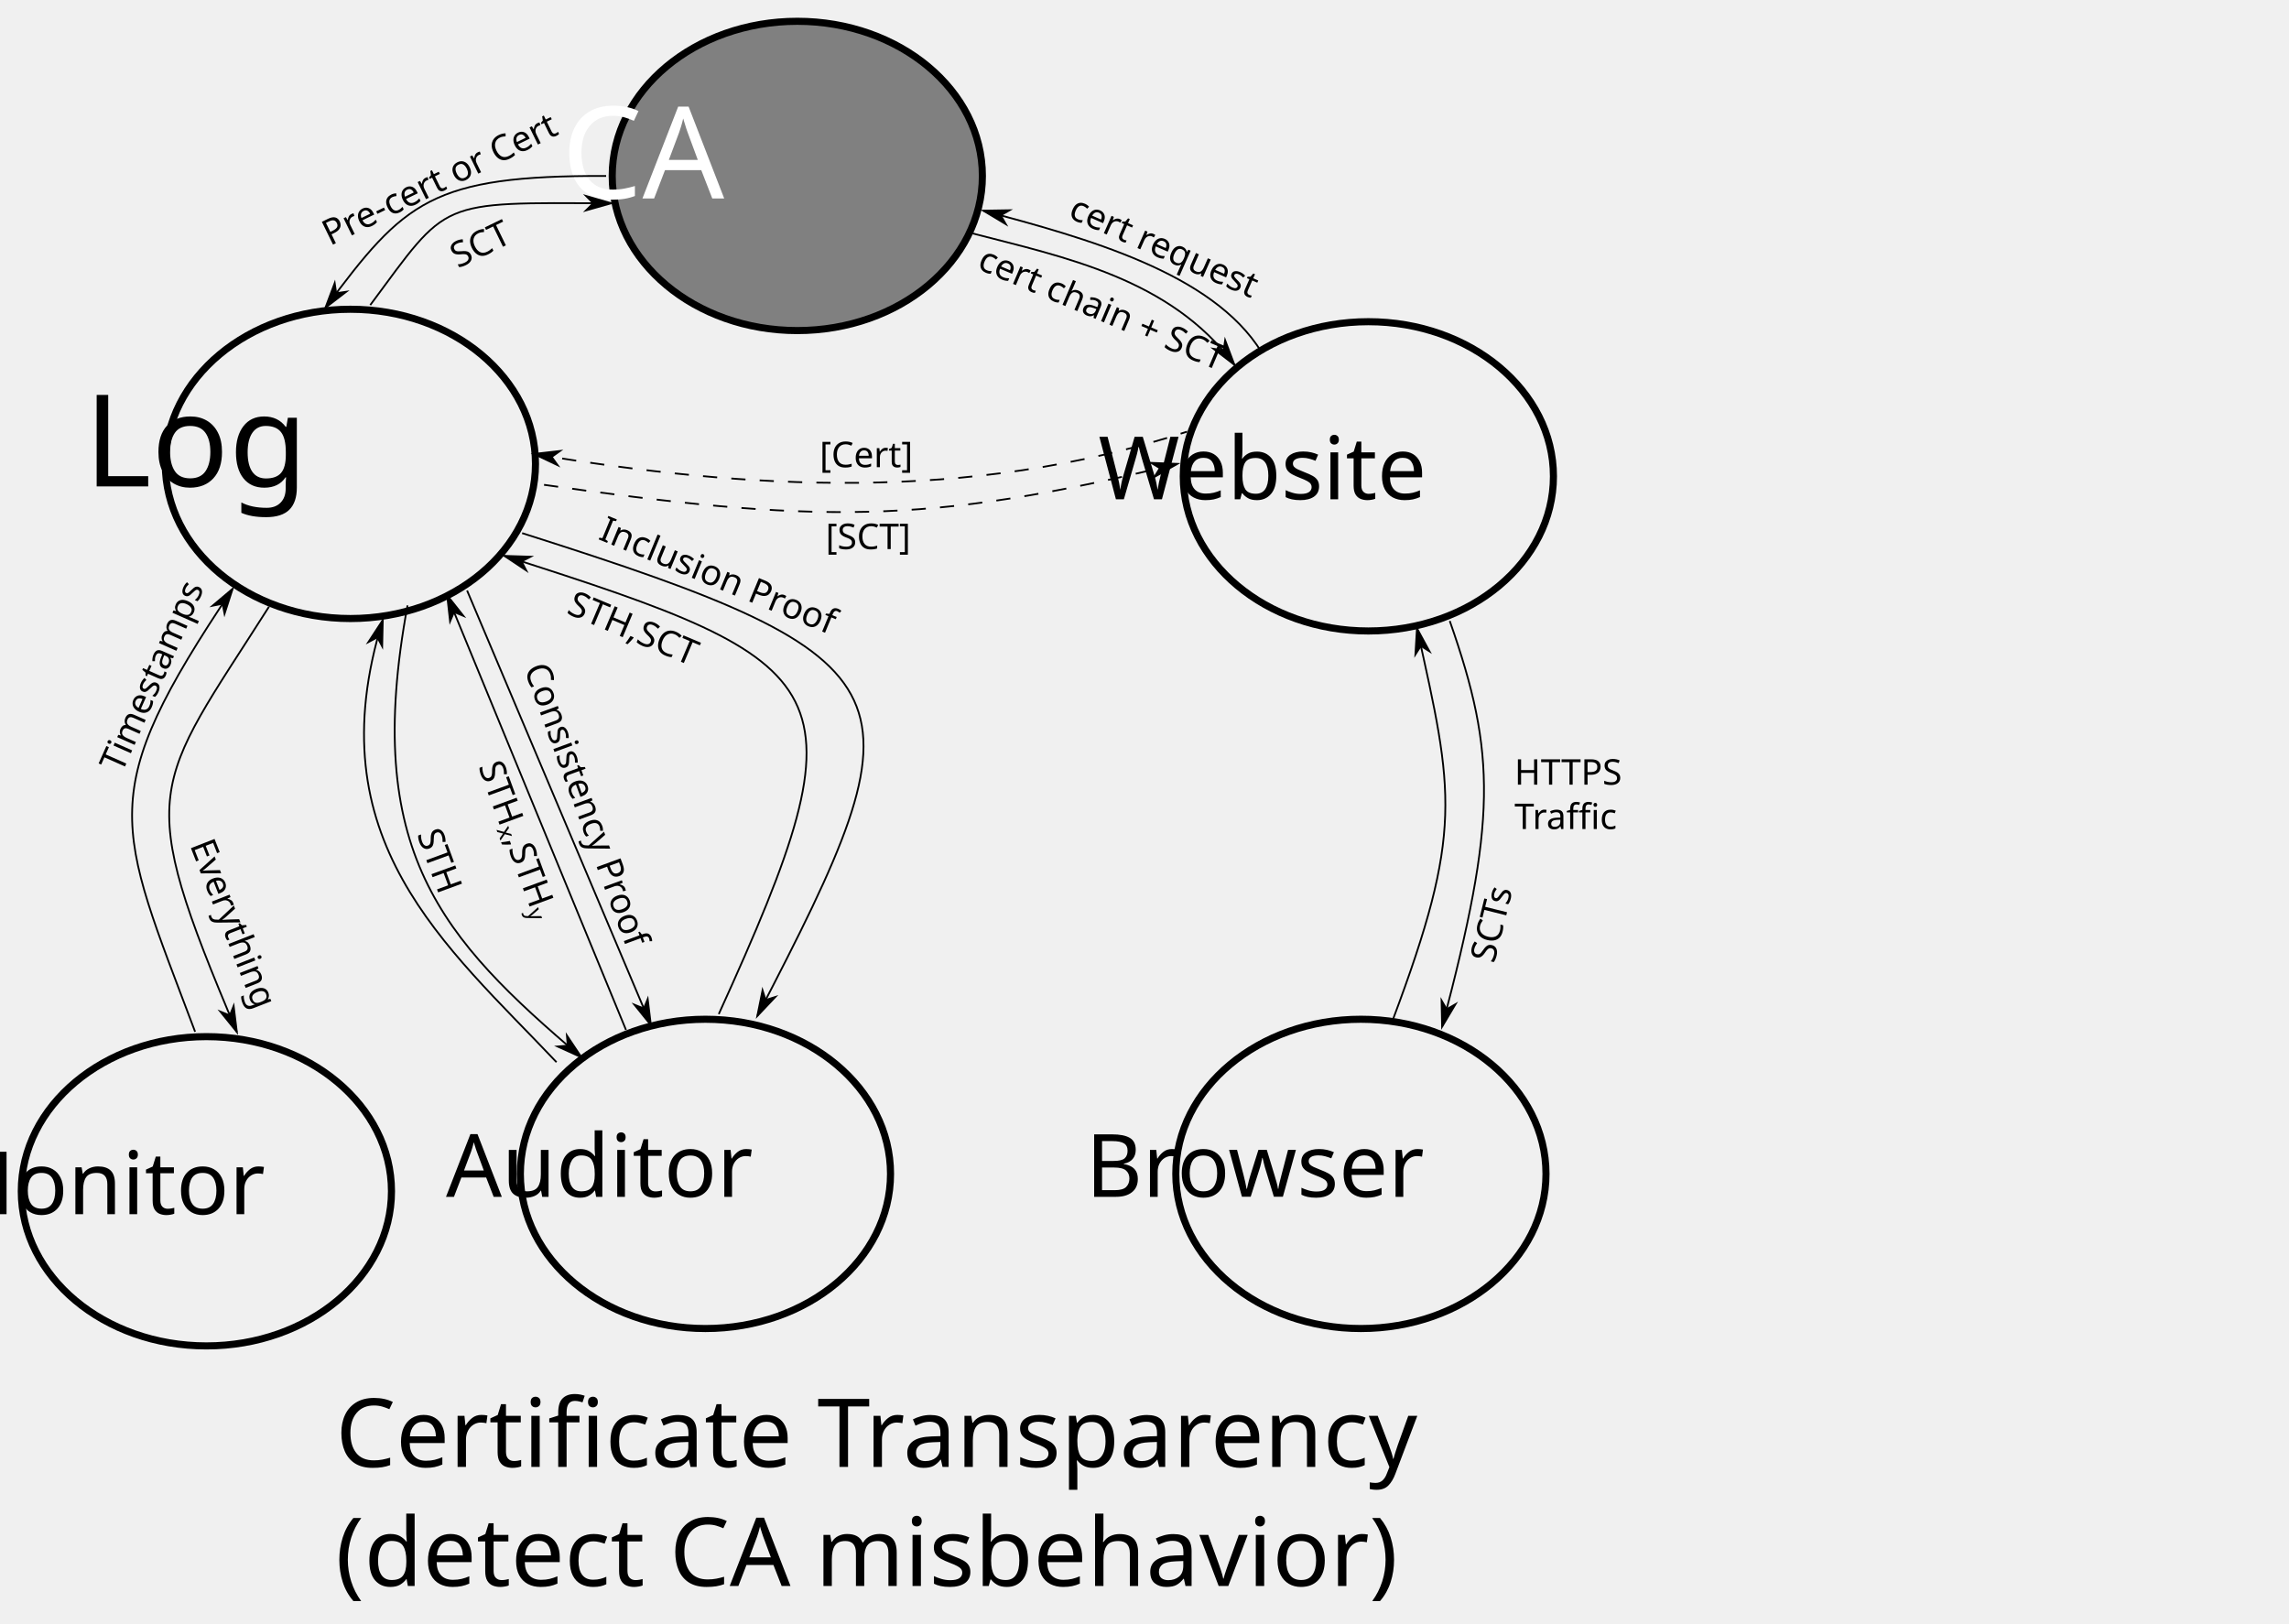
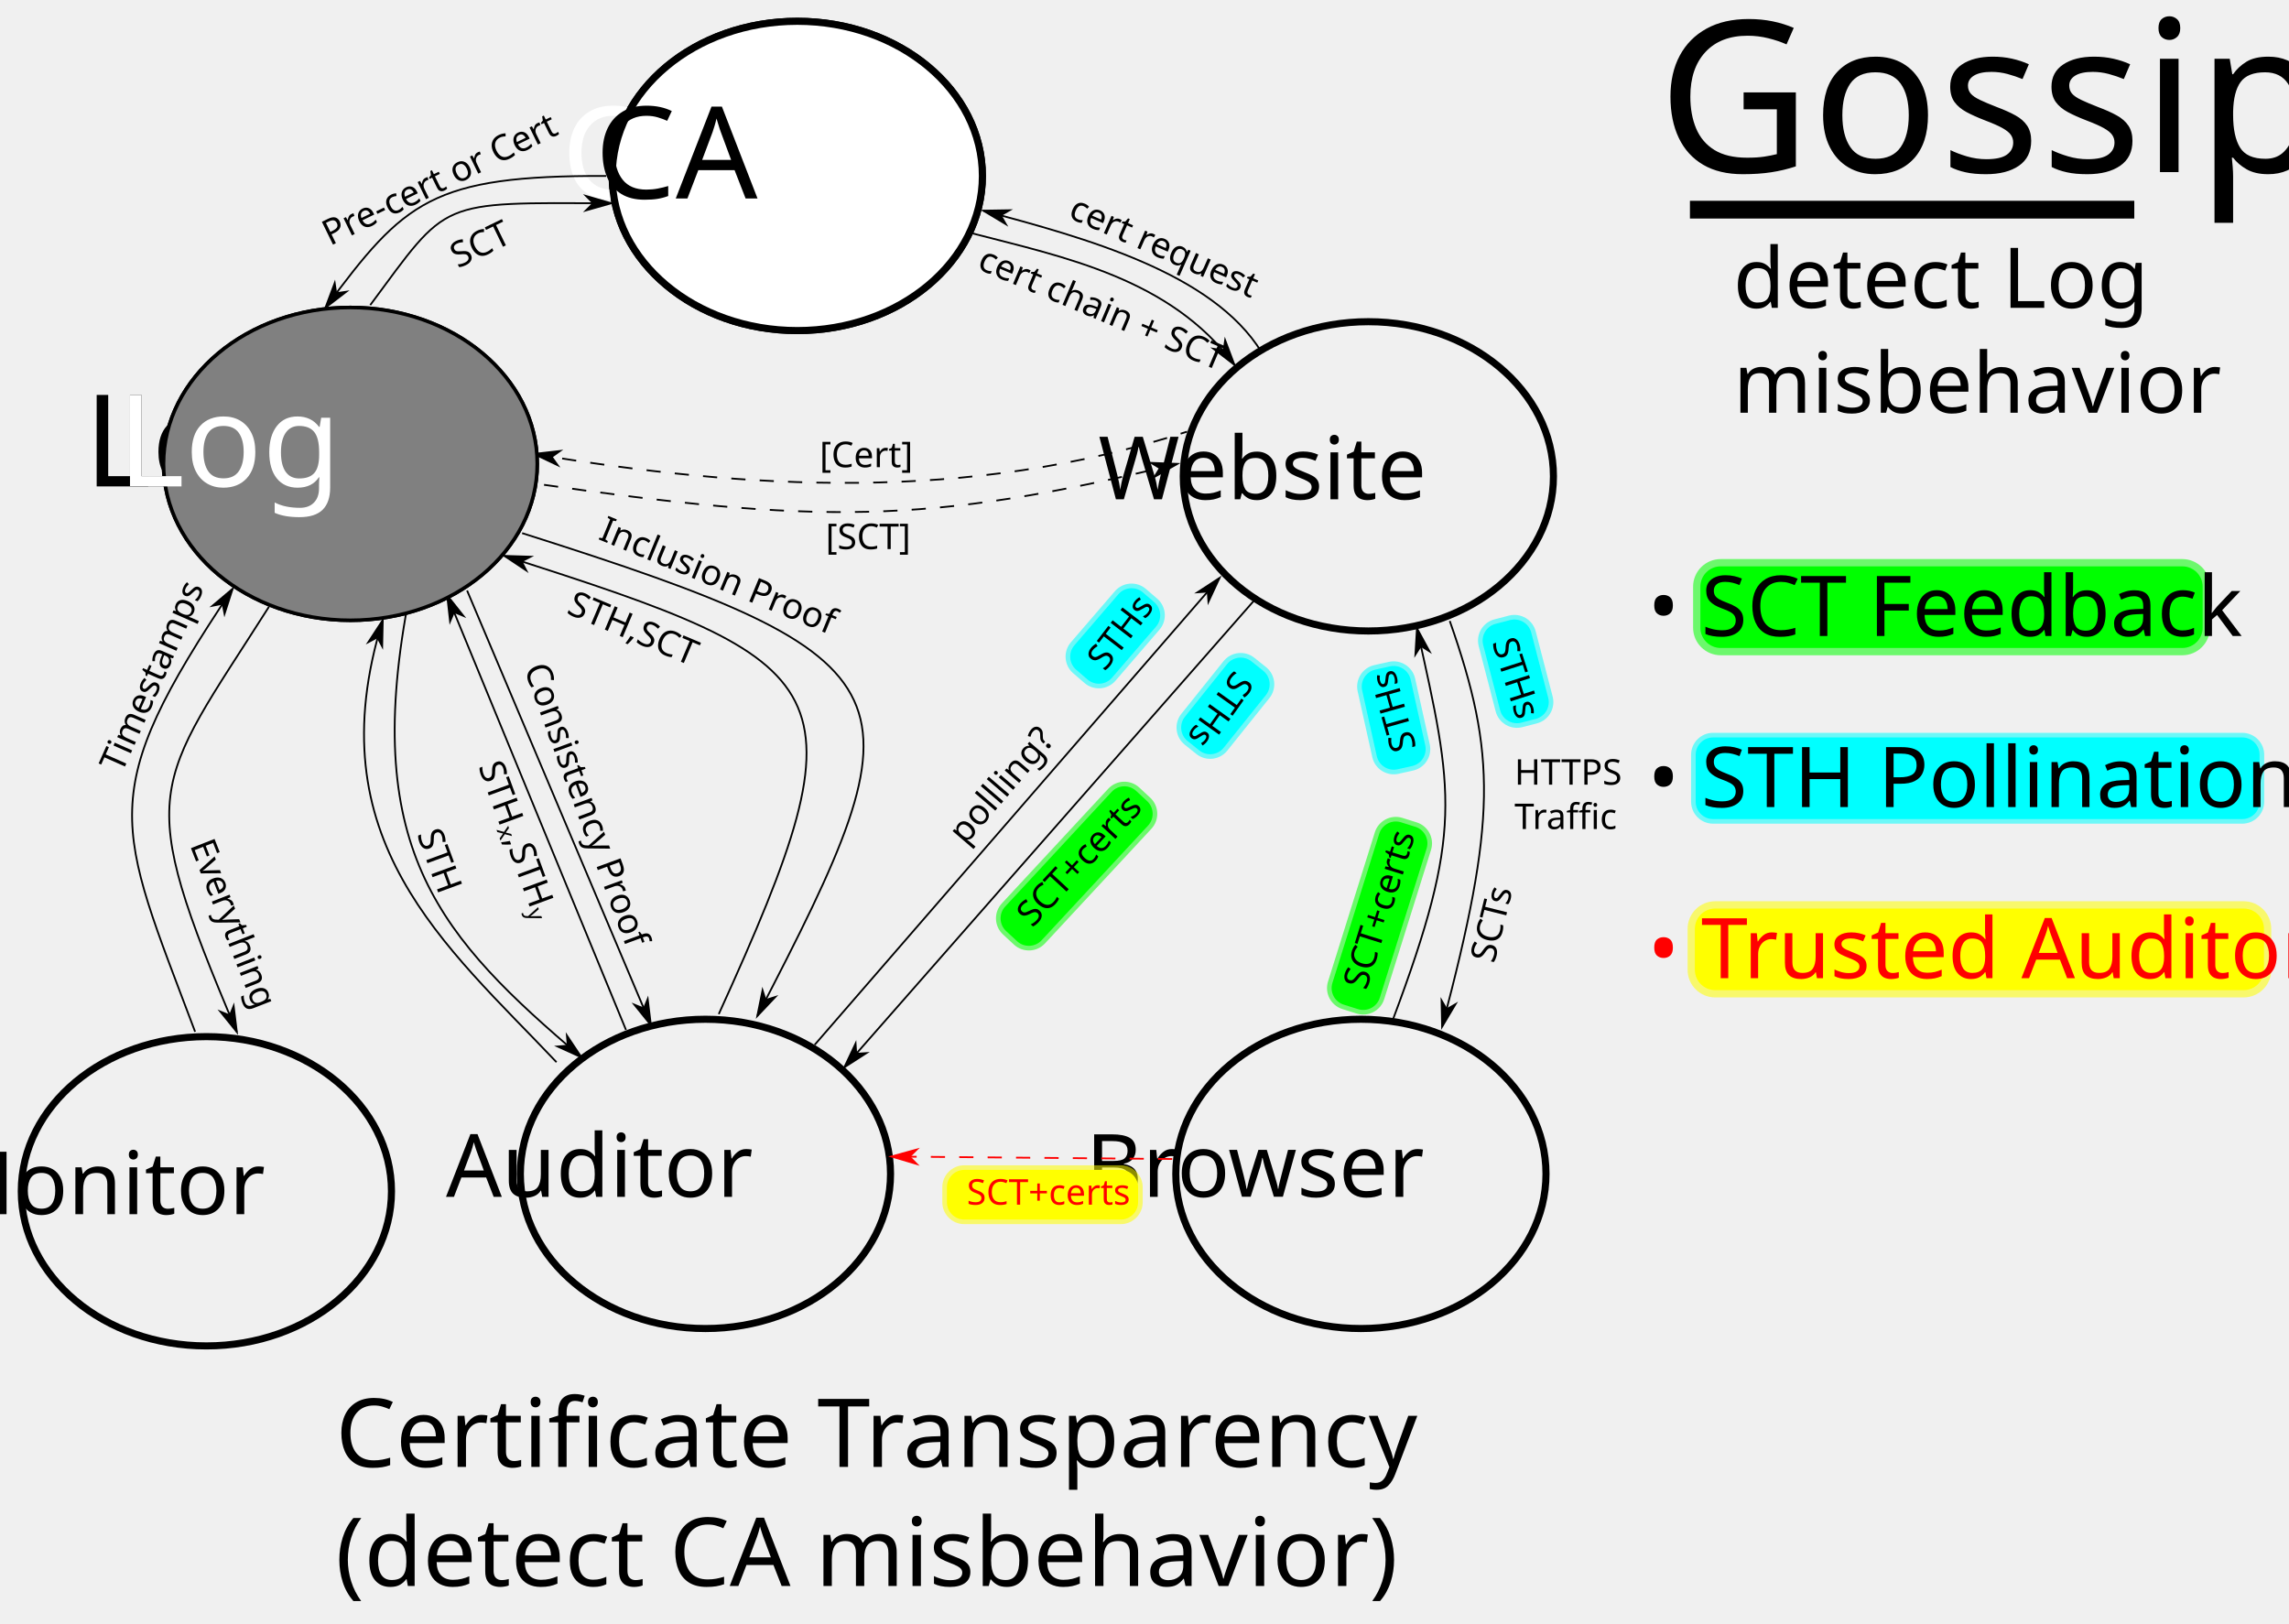
<svg xmlns="http://www.w3.org/2000/svg" xmlns:ns1="https://launchpad.net/jessyink" width="1289.697" height="914.703" viewBox="0 0 1289.697 914.703" id="svg2" version="1.1">
  <defs id="defs4">
    <marker orient="auto" refY="0" refX="0" id="marker4630" style="overflow:visible">
      <path id="path4632" d="M 0,0 5,-5 -12.5,0 5,5 0,0 Z" style="fill:#000000;fill-opacity:1;fill-rule:evenodd;stroke:#000000;stroke-width:1pt;stroke-opacity:1" transform="matrix(0.8,0,0,0.8,10,0)" />
    </marker>
    <marker orient="auto" refY="0" refX="0" id="marker4458" style="overflow:visible">
      <path id="path4460" d="M 0,0 5,-5 -12.5,0 5,5 0,0 Z" style="fill:#000000;fill-opacity:1;fill-rule:evenodd;stroke:#000000;stroke-width:1pt;stroke-opacity:1" transform="matrix(0.8,0,0,0.8,10,0)" />
    </marker>
    <marker style="overflow:visible" id="marker5396" refX="0" refY="0" orient="auto">
      <path transform="matrix(-0.8,0,0,-0.8,-10,0)" style="fill:#000000;fill-opacity:1;fill-rule:evenodd;stroke:#000000;stroke-width:1pt;stroke-opacity:1" d="M 0,0 5,-5 -12.5,0 5,5 0,0 Z" id="path5398" />
    </marker>
    <marker orient="auto" refY="0" refX="0" id="marker5134" style="overflow:visible">
      <path id="path5136" d="M 0,0 5,-5 -12.5,0 5,5 0,0 Z" style="fill:#000000;fill-opacity:1;fill-rule:evenodd;stroke:#000000;stroke-width:1pt;stroke-opacity:1" transform="matrix(-0.8,0,0,-0.8,-10,0)" />
    </marker>
    <marker orient="auto" refY="0" refX="0" id="marker4432" style="overflow:visible">
      <path id="path4434" d="M 0,0 5,-5 -12.5,0 5,5 0,0 Z" style="fill:#ff0000;fill-opacity:1;fill-rule:evenodd;stroke:#ff0000;stroke-width:1pt;stroke-opacity:1" transform="matrix(-0.8,0,0,-0.8,-10,0)" />
    </marker>
    <marker orient="auto" refY="0" refX="0" id="marker13492" style="overflow:visible">
      <path id="path13494" d="M 0,0 5,-5 -12.5,0 5,5 0,0 Z" style="fill:#000000;fill-opacity:1;fill-rule:evenodd;stroke:#000000;stroke-width:1pt;stroke-opacity:1" transform="matrix(0.8,0,0,0.8,10,0)" />
    </marker>
    <marker orient="auto" refY="0" refX="0" id="marker13434" style="overflow:visible">
      <path id="path13436" d="M 0,0 5,-5 -12.5,0 5,5 0,0 Z" style="fill:#000000;fill-opacity:1;fill-rule:evenodd;stroke:#000000;stroke-width:1pt;stroke-opacity:1" transform="matrix(0.8,0,0,0.8,10,0)" />
    </marker>
    <marker style="overflow:visible" id="marker11035" refX="0" refY="0" orient="auto">
      <path transform="matrix(0.8,0,0,0.8,10,0)" style="fill:#000000;fill-opacity:1;fill-rule:evenodd;stroke:#000000;stroke-width:1pt;stroke-opacity:1" d="M 0,0 5,-5 -12.5,0 5,5 0,0 Z" id="path11037" />
    </marker>
    <marker orient="auto" refY="0" refX="0" id="marker9071" style="overflow:visible">
      <path id="path9073" d="M 0,0 5,-5 -12.5,0 5,5 0,0 Z" style="fill:#000000;fill-opacity:1;fill-rule:evenodd;stroke:#000000;stroke-width:1pt;stroke-opacity:1" transform="matrix(-0.8,0,0,-0.8,-10,0)" />
    </marker>
    <marker orient="auto" refY="0" refX="0" id="Arrow1Lend" style="overflow:visible">
      <path id="path4292" d="M 0,0 5,-5 -12.5,0 5,5 0,0 Z" style="fill:#000000;fill-opacity:1;fill-rule:evenodd;stroke:#000000;stroke-width:1pt;stroke-opacity:1" transform="matrix(-0.8,0,0,-0.8,-10,0)" />
    </marker>
    <marker orient="auto" refY="0" refX="0" id="marker8909" style="overflow:visible">
      <path id="path8911" d="M 0,0 5,-5 -12.5,0 5,5 0,0 Z" style="fill:#000000;fill-opacity:1;fill-rule:evenodd;stroke:#000000;stroke-width:1pt;stroke-opacity:1" transform="matrix(0.8,0,0,0.8,10,0)" />
    </marker>
    <marker orient="auto" refY="0" refX="0" id="marker8629" style="overflow:visible">
      <path id="path8631" d="M 0,0 5,-5 -12.5,0 5,5 0,0 Z" style="fill:#000000;fill-opacity:1;fill-rule:evenodd;stroke:#000000;stroke-width:1pt;stroke-opacity:1" transform="matrix(0.8,0,0,0.8,10,0)" />
    </marker>
    <marker style="overflow:visible" id="marker8565" refX="0" refY="0" orient="auto">
      <path transform="matrix(0.8,0,0,0.8,10,0)" style="fill:#000000;fill-opacity:1;fill-rule:evenodd;stroke:#000000;stroke-width:1pt;stroke-opacity:1" d="M 0,0 5,-5 -12.5,0 5,5 0,0 Z" id="path8567" />
    </marker>
    <marker orient="auto" refY="0" refX="0" id="marker7327" style="overflow:visible">
      <path id="path7329" d="M 0,0 5,-5 -12.5,0 5,5 0,0 Z" style="fill:#000000;fill-opacity:1;fill-rule:evenodd;stroke:#000000;stroke-width:1pt;stroke-opacity:1" transform="matrix(0.8,0,0,0.8,10,0)" />
    </marker>
    <marker style="overflow:visible" id="marker4589" refX="0" refY="0" orient="auto">
      <path transform="matrix(0.8,0,0,0.8,10,0)" style="fill:#000000;fill-opacity:1;fill-rule:evenodd;stroke:#000000;stroke-width:1pt;stroke-opacity:1" d="M 0,0 5,-5 -12.5,0 5,5 0,0 Z" id="path4591" />
    </marker>
    <marker orient="auto" refY="0" refX="0" id="Arrow1Lstart" style="overflow:visible">
      <path id="path4289" d="M 0,0 5,-5 -12.5,0 5,5 0,0 Z" style="fill:#000000;fill-opacity:1;fill-rule:evenodd;stroke:#000000;stroke-width:1pt;stroke-opacity:1" transform="matrix(0.8,0,0,0.8,10,0)" />
    </marker>
    <marker style="overflow:visible" id="marker4589-8" refX="0" refY="0" orient="auto">
      <path transform="matrix(0.8,0,0,0.8,10,0)" style="fill:#000000;fill-opacity:1;fill-rule:evenodd;stroke:#000000;stroke-width:1pt;stroke-opacity:1" d="M 0,0 5,-5 -12.5,0 5,5 0,0 Z" id="path4591-3" />
    </marker>
    <marker style="overflow:visible" id="marker4589-8-7" refX="0" refY="0" orient="auto">
      <path transform="matrix(0.8,0,0,0.8,10,0)" style="fill:#000000;fill-opacity:1;fill-rule:evenodd;stroke:#000000;stroke-width:1pt;stroke-opacity:1" d="M 0,0 5,-5 -12.5,0 5,5 0,0 Z" id="path4591-3-7" />
    </marker>
    <marker style="overflow:visible" id="marker4589-8-1" refX="0" refY="0" orient="auto">
      <path transform="matrix(0.8,0,0,0.8,10,0)" style="fill:#000000;fill-opacity:1;fill-rule:evenodd;stroke:#000000;stroke-width:1pt;stroke-opacity:1" d="M 0,0 5,-5 -12.5,0 5,5 0,0 Z" id="path4591-3-3" />
    </marker>
    <marker style="overflow:visible" id="marker8565-5" refX="0" refY="0" orient="auto">
      <path transform="matrix(0.8,0,0,0.8,10,0)" style="fill:#000000;fill-opacity:1;fill-rule:evenodd;stroke:#000000;stroke-width:1pt;stroke-opacity:1" d="M 0,0 5,-5 -12.5,0 5,5 0,0 Z" id="path8567-5" />
    </marker>
    <marker orient="auto" refY="0" refX="0" id="marker8629-8" style="overflow:visible">
      <path id="path8631-3" d="M 0,0 5,-5 -12.5,0 5,5 0,0 Z" style="fill:#000000;fill-opacity:1;fill-rule:evenodd;stroke:#000000;stroke-width:1pt;stroke-opacity:1" transform="matrix(0.8,0,0,0.8,10,0)" />
    </marker>
  </defs>
  <g ns1:masterSlide="masterSlide" id="l-Master" transform="translate(-36.19516,-178.2076)" style="display:inline">
    <g id="g11791">
      <g transform="translate(-278.3825,-5.595629)" id="g4180">
        <ellipse style="opacity:1;fill:none;fill-opacity:1;stroke:#000000;stroke-width:4;stroke-linecap:round;stroke-linejoin:miter;stroke-miterlimit:4;stroke-dasharray:none;stroke-dashoffset:0;stroke-opacity:1" id="path3374" cx="512" cy="445.219" rx="104.286" ry="87.143" />
        <text xml:space="preserve" style="font-style:normal;font-variant:normal;font-weight:normal;font-stretch:normal;font-size:72.197px;line-height:125%;font-family:'Linux Biolinum O';-inkscape-font-specification:'Linux Biolinum O';text-align:center;letter-spacing:0px;word-spacing:0px;text-anchor:middle;fill:#000000;fill-opacity:1;stroke:none;stroke-width:1px;stroke-linecap:butt;stroke-linejoin:miter;stroke-opacity:1" x="509.475" y="457.911" id="text3376">
          <tspan id="tspan3378" x="509.475" y="457.911">Log</tspan>
        </text>
      </g>
      <g transform="translate(-359.5191,404.3013)" id="g4180-8">
        <ellipse style="opacity:1;fill:none;fill-opacity:1;stroke:#000000;stroke-width:4;stroke-linecap:round;stroke-linejoin:miter;stroke-miterlimit:4;stroke-dasharray:none;stroke-dashoffset:0;stroke-opacity:1" id="path3374-1" cx="512" cy="445.219" rx="104.286" ry="87.143" />
        <text xml:space="preserve" style="font-style:normal;font-variant:normal;font-weight:normal;font-stretch:normal;font-size:49.298px;line-height:125%;font-family:'Linux Biolinum O';-inkscape-font-specification:'Linux Biolinum O';text-align:center;letter-spacing:0px;word-spacing:0px;text-anchor:middle;fill:#000000;fill-opacity:1;stroke:none;stroke-width:1px;stroke-linecap:butt;stroke-linejoin:miter;stroke-opacity:1" x="509.996" y="458.14" id="text3376-9">
          <tspan id="tspan3378-0" x="509.996" y="458.14">Monitor</tspan>
        </text>
      </g>
      <g transform="translate(-78.3388,394.509)" id="g4180-8-3">
        <ellipse style="opacity:1;fill:none;fill-opacity:1;stroke:#000000;stroke-width:4;stroke-linecap:round;stroke-linejoin:miter;stroke-miterlimit:4;stroke-dasharray:none;stroke-dashoffset:0;stroke-opacity:1" id="path3374-1-4" cx="512" cy="445.219" rx="104.286" ry="87.143" />
        <text xml:space="preserve" style="font-style:normal;font-variant:normal;font-weight:normal;font-stretch:normal;font-size:49.298px;line-height:125%;font-family:'Linux Biolinum O';-inkscape-font-specification:'Linux Biolinum O';text-align:center;letter-spacing:0px;word-spacing:0px;text-anchor:middle;fill:#000000;fill-opacity:1;stroke:none;stroke-width:1px;stroke-linecap:butt;stroke-linejoin:miter;stroke-opacity:1" x="509.996" y="458.14" id="text3376-9-3">
          <tspan id="tspan3378-0-9" x="509.996" y="458.14">Auditor</tspan>
        </text>
      </g>
      <g transform="translate(290.9727,394.509)" id="g4180-8-3-3">
        <ellipse style="opacity:1;fill:none;fill-opacity:1;stroke:#000000;stroke-width:4;stroke-linecap:round;stroke-linejoin:miter;stroke-miterlimit:4;stroke-dasharray:none;stroke-dashoffset:0;stroke-opacity:1" id="path3374-1-4-8" cx="512" cy="445.219" rx="104.286" ry="87.143" />
        <text xml:space="preserve" style="font-style:normal;font-variant:normal;font-weight:normal;font-stretch:normal;font-size:49.298px;line-height:125%;font-family:'Linux Biolinum O';-inkscape-font-specification:'Linux Biolinum O';text-align:center;letter-spacing:0px;word-spacing:0px;text-anchor:middle;fill:#000000;fill-opacity:1;stroke:none;stroke-width:1px;stroke-linecap:butt;stroke-linejoin:miter;stroke-opacity:1" x="509.996" y="458.14" id="text3376-9-3-0">
          <tspan id="tspan3378-0-9-3" x="509.996" y="458.14">Browser</tspan>
        </text>
      </g>
      <g transform="translate(295.1694,1.416084)" id="g4180-8-3-3-4">
        <ellipse style="opacity:1;fill:none;fill-opacity:1;stroke:#000000;stroke-width:4;stroke-linecap:round;stroke-linejoin:miter;stroke-miterlimit:4;stroke-dasharray:none;stroke-dashoffset:0;stroke-opacity:1" id="path3374-1-4-8-4" cx="512" cy="445.219" rx="104.286" ry="87.143" />
        <text xml:space="preserve" style="font-style:normal;font-variant:normal;font-weight:normal;font-stretch:normal;font-size:49.298px;line-height:125%;font-family:'Linux Biolinum O';-inkscape-font-specification:'Linux Biolinum O';text-align:center;letter-spacing:0px;word-spacing:0px;text-anchor:middle;fill:#000000;fill-opacity:1;stroke:none;stroke-width:1px;stroke-linecap:butt;stroke-linejoin:miter;stroke-opacity:1" x="509.996" y="458.14" id="text3376-9-3-0-5">
          <tspan id="tspan3378-0-9-3-4" x="509.996" y="458.14">Website</tspan>
        </text>
      </g>
      <path id="path4281" d="m 337.137,434.045 c 119.971,19.894 244.27,27.635 367.913,-12.59" style="fill:none;fill-rule:evenodd;stroke:#000000;stroke-width:1;stroke-linecap:butt;stroke-linejoin:miter;stroke-miterlimit:4;stroke-dasharray:8;stroke-dashoffset:0;stroke-opacity:1;marker-start:url(#marker4458)" />
      <path id="path4283" d="m 699.454,439.641 c -141.793,34.604 -203.784,33.588 -360.918,11.191" style="fill:none;fill-rule:evenodd;stroke:#000000;stroke-width:1;stroke-linecap:butt;stroke-linejoin:miter;stroke-miterlimit:4;stroke-dasharray:8;stroke-dashoffset:0;stroke-opacity:1;marker-start:url(#Arrow1Lstart)" />
      <path id="path4281-5" d="M 146.121,759.622 C 101.728,641.528 88.957,626.694 167.203,510.099" style="fill:none;fill-rule:evenodd;stroke:#000000;stroke-width:1px;stroke-linecap:butt;stroke-linejoin:miter;stroke-opacity:1;marker-end:url(#Arrow1Lend)" />
      <path id="path4281-5-4" d="M 187.755,520.101 C 122.233,623.199 111.13,621.6 169.598,759.67" style="fill:none;fill-rule:evenodd;stroke:#000000;stroke-width:1px;stroke-linecap:butt;stroke-linejoin:miter;stroke-opacity:1;marker-end:url(#marker9071)" />
      <path id="path4281-5-2" d="m 848.745,756.685 c 30.621,-115.951 30.734,-153.129 4.295,-228.54" style="fill:none;fill-rule:evenodd;stroke:#000000;stroke-width:1px;stroke-linecap:butt;stroke-linejoin:miter;stroke-opacity:1;marker-start:url(#marker4589-8-1)" />
      <path style="fill:none;fill-rule:evenodd;stroke:#000000;stroke-width:1px;stroke-linecap:butt;stroke-linejoin:miter;stroke-opacity:1;marker-start:url(#marker7327)" d="m 834.583,532.382 c 20.65,92.846 26.217,114.321 -13.623,220.523" id="path7325" />
      <path id="path8555" d="M 288.175,513.783 388.896,758.592" style="fill:none;fill-rule:evenodd;stroke:#000000;stroke-width:1px;stroke-linecap:butt;stroke-linejoin:miter;stroke-opacity:1;marker-start:url(#marker8629)" />
      <path id="path8557" d="M 402.885,755.794 299.366,510.985" style="fill:none;fill-rule:evenodd;stroke:#000000;stroke-width:1px;stroke-linecap:butt;stroke-linejoin:miter;stroke-opacity:1;marker-start:url(#marker8565)" />
      <text id="text8699" y="441.477" x="498.011" style="font-style:normal;font-variant:normal;font-weight:normal;font-stretch:normal;font-size:20px;line-height:125%;font-family:'Linux Biolinum O';-inkscape-font-specification:'Linux Biolinum O';text-align:start;letter-spacing:0px;word-spacing:0px;text-anchor:start;fill:#000000;fill-opacity:1;stroke:none;stroke-width:1px;stroke-linecap:butt;stroke-linejoin:miter;stroke-opacity:1" xml:space="preserve">
        <tspan y="441.477" x="498.011" id="tspan8701">[Cert]</tspan>
      </text>
      <text id="text8703" y="487.641" x="501.41" style="font-style:normal;font-variant:normal;font-weight:normal;font-stretch:normal;font-size:20px;line-height:125%;font-family:'Linux Biolinum O';-inkscape-font-specification:'Linux Biolinum O';text-align:start;letter-spacing:0px;word-spacing:0px;text-anchor:start;fill:#000000;fill-opacity:1;stroke:none;stroke-width:1px;stroke-linecap:butt;stroke-linejoin:miter;stroke-opacity:1" xml:space="preserve">
        <tspan y="487.641" x="501.41" id="tspan8705">[SCT]</tspan>
      </text>
      <text transform="matrix(0.4056687,-0.9140202,0.9140202,0.4056687,0,0)" id="text9327" y="344.981" x="-519.074" style="font-style:normal;font-variant:normal;font-weight:normal;font-stretch:normal;font-size:20px;line-height:125%;font-family:'Linux Biolinum O';-inkscape-font-specification:'Linux Biolinum O';text-align:start;letter-spacing:0px;word-spacing:0px;text-anchor:start;fill:#000000;fill-opacity:1;stroke:none;stroke-width:1px;stroke-linecap:butt;stroke-linejoin:miter;stroke-opacity:1" xml:space="preserve">
        <tspan y="344.981" x="-519.074" id="tspan9329">Timestamps</tspan>
      </text>
      <text transform="matrix(0.364715,0.9311192,-0.9311192,0.364715,0,0)" id="text9331" y="105.45" x="661.486" style="font-style:normal;font-variant:normal;font-weight:normal;font-stretch:normal;font-size:20px;line-height:125%;font-family:'Linux Biolinum O';-inkscape-font-specification:'Linux Biolinum O';text-align:start;letter-spacing:0px;word-spacing:0px;text-anchor:start;fill:#000000;fill-opacity:1;stroke:none;stroke-width:1px;stroke-linecap:butt;stroke-linejoin:miter;stroke-opacity:1" xml:space="preserve">
        <tspan id="tspan9339" y="105.45" x="661.486">Everything</tspan>
      </text>
      <path id="path8555-5" d="m 251.823,527.767 c -38.276,123.526 35.471,183.039 97.924,249.005" style="fill:none;fill-rule:evenodd;stroke:#000000;stroke-width:1px;stroke-linecap:butt;stroke-linejoin:miter;stroke-opacity:1;marker-start:url(#marker8629-8)" />
      <path id="path8557-8" d="M 363.735,773.974 C 284.812,706.921 240.208,657.812 265.812,519.373" style="fill:none;fill-rule:evenodd;stroke:#000000;stroke-width:1px;stroke-linecap:butt;stroke-linejoin:miter;stroke-opacity:1;marker-start:url(#marker8565-5)" />
      <text transform="matrix(0.3445554,0.938766,-0.938766,0.3445554,0,0)" id="text10857" y="-31.055" x="701.949" style="font-style:normal;font-variant:normal;font-weight:normal;font-stretch:normal;font-size:20px;line-height:125%;font-family:'Linux Biolinum O';-inkscape-font-specification:'Linux Biolinum O';text-align:start;letter-spacing:0px;word-spacing:0px;text-anchor:start;fill:#000000;fill-opacity:1;stroke:none;stroke-width:1px;stroke-linecap:butt;stroke-linejoin:miter;stroke-opacity:1" xml:space="preserve">
        <tspan y="-31.055" x="701.949" id="tspan10859">STH</tspan>
      </text>
      <text transform="matrix(0.3445554,0.938766,-0.938766,0.3445554,0,0)" id="text10857-3" y="-76.663" x="678.027" style="font-style:normal;font-variant:normal;font-weight:normal;font-stretch:normal;font-size:20px;line-height:125%;font-family:'Linux Biolinum O';-inkscape-font-specification:'Linux Biolinum O';text-align:start;letter-spacing:0px;word-spacing:0px;text-anchor:start;fill:#000000;fill-opacity:1;stroke:none;stroke-width:1px;stroke-linecap:butt;stroke-linejoin:miter;stroke-opacity:1" xml:space="preserve">
        <tspan y="-76.663" x="678.027" id="tspan10859-6">STH<tspan id="tspan10881" style="font-size:65%;baseline-shift:sub">x</tspan>,STH<tspan id="tspan10879" style="font-size:65%;baseline-shift:sub">y</tspan>
        </tspan>
      </text>
      <text transform="matrix(0.3445554,0.938766,-0.938766,0.3445554,0,0)" id="text10857-3-0" y="-119.847" x="635.098" style="font-style:normal;font-variant:normal;font-weight:normal;font-stretch:normal;font-size:20px;line-height:125%;font-family:'Linux Biolinum O';-inkscape-font-specification:'Linux Biolinum O';text-align:start;letter-spacing:0px;word-spacing:0px;text-anchor:start;fill:#000000;fill-opacity:1;stroke:none;stroke-width:1px;stroke-linecap:butt;stroke-linejoin:miter;stroke-opacity:1" xml:space="preserve">
        <tspan y="-119.847" x="635.098" id="tspan10859-6-5">Consistency Proof</tspan>
      </text>
      <path id="path10907" d="m 320.493,491.499 c 190.971,61.047 205.523,71.811 120.68,258.175" style="fill:none;fill-rule:evenodd;stroke:#000000;stroke-width:1px;stroke-linecap:butt;stroke-linejoin:miter;stroke-opacity:1;marker-start:url(#marker11035)" />
      <path id="path10909" d="M 462.935,750.663 C 558.163,567.393 557.066,550.604 330.385,478.64" style="fill:none;fill-rule:evenodd;stroke:#000000;stroke-width:1px;stroke-linecap:butt;stroke-linejoin:miter;stroke-opacity:1;marker-start:url(#marker8909)" />
      <text transform="matrix(0.9209104,0.3897743,-0.3897743,0.9209104,0,0)" id="text11609" y="343.913" x="530.886" style="font-style:normal;font-variant:normal;font-weight:normal;font-stretch:normal;font-size:20px;line-height:125%;font-family:'Linux Biolinum O';-inkscape-font-specification:'Linux Biolinum O';text-align:start;letter-spacing:0px;word-spacing:0px;text-anchor:start;fill:#000000;fill-opacity:1;stroke:none;stroke-width:1px;stroke-linecap:butt;stroke-linejoin:miter;stroke-opacity:1" xml:space="preserve">
        <tspan y="343.913" x="530.886" id="tspan11611">STH,SCT</tspan>
      </text>
      <text transform="matrix(0.9244006,0.3814231,-0.3814231,0.9244006,0,0)" id="text11609-8" y="303.24" x="528.382" style="font-style:normal;font-variant:normal;font-weight:normal;font-stretch:normal;font-size:20px;line-height:125%;font-family:'Linux Biolinum O';-inkscape-font-specification:'Linux Biolinum O';text-align:start;letter-spacing:0px;word-spacing:0px;text-anchor:start;fill:#000000;fill-opacity:1;stroke:none;stroke-width:1px;stroke-linecap:butt;stroke-linejoin:miter;stroke-opacity:1" xml:space="preserve">
        <tspan y="303.24" x="528.382" id="tspan11611-1">Inclusion Proof</tspan>
      </text>
      <g id="g3458" transform="translate(-26.57924,-167.8689)">
        <ellipse ry="87.143" rx="104.286" cy="445.219" cx="512" id="ellipse3460" style="opacity:1;fill:#808080;fill-opacity:1;stroke:#000000;stroke-width:4;stroke-linecap:round;stroke-linejoin:miter;stroke-miterlimit:4;stroke-dasharray:none;stroke-dashoffset:0;stroke-opacity:1" />
        <text id="text3462" y="457.911" x="509.475" style="font-style:normal;font-variant:normal;font-weight:normal;font-stretch:normal;font-size:72.197px;line-height:125%;font-family:'Linux Biolinum O';-inkscape-font-specification:'Linux Biolinum O';text-align:center;letter-spacing:0px;word-spacing:0px;text-anchor:middle;fill:#ffffff;fill-opacity:1;stroke:none;stroke-width:1px;stroke-linecap:butt;stroke-linejoin:miter;stroke-opacity:1" xml:space="preserve">
          <tspan y="457.911" x="509.475" id="tspan3464">CA</tspan>
        </text>
      </g>
      <path style="fill:none;fill-rule:evenodd;stroke:#000000;stroke-width:1px;stroke-linecap:butt;stroke-linejoin:miter;stroke-opacity:1;marker-start:url(#marker4589)" d="M 219.628,351.51 C 264.059,291.666 279.243,277.024 377.705,277.368" id="path3466" />
      <path id="path3468" d="m 380.503,292.756 c -98.462,-0.343 -91.264,-2.489 -135.694,57.355" style="fill:none;fill-rule:evenodd;stroke:#000000;stroke-width:1px;stroke-linecap:butt;stroke-linejoin:miter;stroke-opacity:1;marker-start:url(#marker4589)" />
      <text xml:space="preserve" style="font-style:normal;font-variant:normal;font-weight:normal;font-stretch:normal;font-size:20px;line-height:125%;font-family:'Linux Biolinum O';-inkscape-font-specification:'Linux Biolinum O';text-align:start;letter-spacing:0px;word-spacing:0px;text-anchor:start;fill:#000000;fill-opacity:1;stroke:none;stroke-width:1px;stroke-linecap:butt;stroke-linejoin:miter;stroke-opacity:1" x="60.441" y="382.211" id="text3470" transform="matrix(0.8985095,-0.4389541,0.4389541,0.8985095,0,0)">
        <tspan id="tspan3472" x="60.441" y="382.211">Pre-cert or Cert</tspan>
      </text>
      <text xml:space="preserve" style="font-style:normal;font-variant:normal;font-weight:normal;font-stretch:normal;font-size:20px;line-height:125%;font-family:'Linux Biolinum O';-inkscape-font-specification:'Linux Biolinum O';text-align:start;letter-spacing:0px;word-spacing:0px;text-anchor:start;fill:#000000;fill-opacity:1;stroke:none;stroke-width:1px;stroke-linecap:butt;stroke-linejoin:miter;stroke-opacity:1" x="120.755" y="424.955" id="text3474" transform="matrix(0.8996639,-0.4365831,0.4365831,0.8996639,0,0)">
        <tspan id="tspan3476" x="120.755" y="424.955">SCT</tspan>
      </text>
      <path style="fill:none;fill-rule:evenodd;stroke:#000000;stroke-width:1px;stroke-linecap:butt;stroke-linejoin:miter;stroke-opacity:1;marker-start:url(#marker4589)" d="m 590.339,296.952 c 57.18,15.343 129.022,34.803 156.678,79.738" id="path3478" />
      <path id="path3480" d="M 731.628,383.685 C 695.617,335.178 636.128,323.196 583.344,309.542" style="fill:none;fill-rule:evenodd;stroke:#000000;stroke-width:1px;stroke-linecap:butt;stroke-linejoin:miter;stroke-opacity:1;marker-start:url(#marker4630)" />
      <text transform="matrix(0.9151029,0.4032205,-0.4032205,0.9151029,0,0)" id="text3482" y="17.983" x="704.546" style="font-style:normal;font-variant:normal;font-weight:normal;font-stretch:normal;font-size:20px;line-height:125%;font-family:'Linux Biolinum O';-inkscape-font-specification:'Linux Biolinum O';text-align:start;letter-spacing:0px;word-spacing:0px;text-anchor:start;fill:#000000;fill-opacity:1;stroke:none;stroke-width:1px;stroke-linecap:butt;stroke-linejoin:miter;stroke-opacity:1" xml:space="preserve">
        <tspan y="17.983" x="704.546" id="tspan3484">cert request</tspan>
      </text>
      <text xml:space="preserve" style="font-style:normal;font-variant:normal;font-weight:normal;font-stretch:normal;font-size:20px;line-height:125%;font-family:'Linux Biolinum O';-inkscape-font-specification:'Linux Biolinum O';text-align:start;letter-spacing:0px;word-spacing:0px;text-anchor:start;fill:#000000;fill-opacity:1;stroke:none;stroke-width:1px;stroke-linecap:butt;stroke-linejoin:miter;stroke-opacity:1" x="668.202" y="74.767" id="text3486" transform="matrix(0.9208593,0.3898951,-0.3898951,0.9208593,0,0)">
        <tspan id="tspan3488" x="668.202" y="74.767">cert chain + SCT</tspan>
      </text>
      <text id="text8693-4" y="1026.148" x="-488.376" style="font-style:normal;font-variant:normal;font-weight:normal;font-stretch:normal;font-size:20px;line-height:125%;font-family:'Linux Biolinum O';-inkscape-font-specification:'Linux Biolinum O';text-align:start;letter-spacing:0px;word-spacing:0px;text-anchor:start;display:inline;fill:#000000;fill-opacity:1;stroke:none;stroke-width:1px;stroke-linecap:butt;stroke-linejoin:miter;stroke-opacity:1" xml:space="preserve" transform="matrix(0.2412034,-0.9704746,0.9704746,0.2412034,0,0)">
        <tspan y="1026.148" x="-488.376" id="tspan5444-6">SCTs</tspan>
      </text>
      <text id="text8693" y="620.389" x="889.493" style="font-style:normal;font-variant:normal;font-weight:normal;font-stretch:normal;font-size:20px;line-height:125%;font-family:'Linux Biolinum O';-inkscape-font-specification:'Linux Biolinum O';text-align:start;letter-spacing:0px;word-spacing:0px;text-anchor:start;fill:#000000;fill-opacity:1;stroke:none;stroke-width:1px;stroke-linecap:butt;stroke-linejoin:miter;stroke-opacity:1" xml:space="preserve">
        <tspan y="620.389" x="889.493" id="tspan8695">HTTPS</tspan>
        <tspan id="tspan8697" y="645.389" x="889.493">Traffic</tspan>
        <tspan y="670.389" x="889.493" id="tspan5444" />
      </text>
    </g>
    <text id="text12989" y="1004.859" x="225.254" style="font-style:normal;font-variant:normal;font-weight:normal;font-stretch:normal;font-size:53.681px;line-height:125%;font-family:'Linux Biolinum O';-inkscape-font-specification:'Linux Biolinum O';text-align:start;letter-spacing:0px;word-spacing:0px;text-anchor:start;display:inline;fill:#000000;fill-opacity:1;stroke:none;stroke-width:1px;stroke-linecap:butt;stroke-linejoin:miter;stroke-opacity:1" xml:space="preserve">
      <tspan y="1004.859" x="225.254" id="tspan12991">Certificate Transparency</tspan>
      <tspan y="1071.96" x="225.254" id="tspan4816">(detect CA misbehavior)</tspan>
    </text>
  </g>
  <g id="l-Attack" style="display:none" transform="translate(-36.19516,-25.84543)">
    <g transform="translate(0,-152.3622)" style="display:inline" id="g4619">
      <path d="M 883.636,574.544 1143.818,361.817 M 872.323,568.675 c 15.658,4.248 23.95,13.415 20.267,22.408 -3.683,8.993 -18.434,15.601 -36.057,16.151 -17.623,0.551 -33.786,-5.091 -39.506,-13.79 -5.72,-8.699 0.408,-18.317 14.979,-23.509" style="fill:none;fill-rule:evenodd;stroke:#ff0000;stroke-width:10;stroke-linecap:butt;stroke-linejoin:miter;stroke-miterlimit:4;stroke-dasharray:none;stroke-opacity:1" id="path4610" />
      <text id="text4615" y="346.607" x="1031.694" style="font-style:normal;font-variant:normal;font-weight:normal;font-stretch:normal;font-size:73.229px;line-height:125%;font-family:'Linux Biolinum O';-inkscape-font-specification:'Linux Biolinum O';text-align:start;letter-spacing:0px;word-spacing:0px;text-anchor:start;fill:#ff0000;fill-opacity:1;stroke:none;stroke-width:1px;stroke-linecap:butt;stroke-linejoin:miter;stroke-opacity:1" xml:space="preserve">
        <tspan style="font-style:normal;font-variant:normal;font-weight:bold;font-stretch:normal;font-family:'Linux Biolinum O';-inkscape-font-specification:'Linux Biolinum O Bold'" y="346.607" x="1031.694" id="tspan4617">Attack</tspan>
      </text>
    </g>
  </g>
-   <g id="l-Gossip" style="display:none" transform="translate(-36.19516,-25.84543)">
+   <g id="l-Gossip" style="display:inline" transform="translate(-36.19516,-25.84543)">
    <text xml:space="preserve" style="font-style:normal;font-variant:normal;font-weight:normal;font-stretch:normal;font-size:119.136px;line-height:125%;font-family:'Linux Biolinum O';-inkscape-font-specification:'Linux Biolinum O';text-align:start;letter-spacing:0px;word-spacing:0px;text-anchor:start;display:inline;fill:#000000;fill-opacity:1;stroke:none;stroke-width:1px;stroke-linecap:butt;stroke-linejoin:miter;stroke-opacity:1" x="970.118" y="122.824" id="text5313">
      <tspan id="tspan5315" x="970.118" y="122.824">Gossip</tspan>
    </text>
    <g style="display:inline" id="g4784" transform="translate(-278.3825,-157.9578)">
      <ellipse ry="87.143" rx="104.286" cy="445.219" cx="512" id="ellipse4786" style="opacity:1;fill:none;fill-opacity:1;stroke:#000000;stroke-width:4;stroke-linecap:round;stroke-linejoin:miter;stroke-miterlimit:4;stroke-dasharray:none;stroke-dashoffset:0;stroke-opacity:1" />
      <text id="text4788" y="457.911" x="509.475" style="font-style:normal;font-variant:normal;font-weight:normal;font-stretch:normal;font-size:72.197px;line-height:125%;font-family:'Linux Biolinum O';-inkscape-font-specification:'Linux Biolinum O';text-align:center;letter-spacing:0px;word-spacing:0px;text-anchor:middle;fill:#000000;fill-opacity:1;stroke:none;stroke-width:1px;stroke-linecap:butt;stroke-linejoin:miter;stroke-opacity:1" xml:space="preserve">
        <tspan y="457.911" x="509.475" id="tspan4790">Log</tspan>
      </text>
    </g>
    <g style="display:inline" id="g4796" transform="translate(-278.3825,-157.9578)">
      <ellipse ry="87.143" rx="104.286" cy="445.219" cx="512" id="ellipse4798" style="opacity:1;fill:#808080;fill-opacity:1;stroke:none;stroke-width:4;stroke-linecap:round;stroke-linejoin:miter;stroke-miterlimit:4;stroke-dasharray:none;stroke-dashoffset:0;stroke-opacity:1" />
      <text id="text4800" y="457.911" x="509.475" style="font-style:normal;font-variant:normal;font-weight:normal;font-stretch:normal;font-size:72.197px;line-height:125%;font-family:'Linux Biolinum O';-inkscape-font-specification:'Linux Biolinum O';text-align:center;letter-spacing:0px;word-spacing:0px;text-anchor:middle;fill:#ffffff;fill-opacity:1;stroke:none;stroke-width:1px;stroke-linecap:butt;stroke-linejoin:miter;stroke-opacity:1" xml:space="preserve">
        <tspan y="457.911" x="509.475" id="tspan4802">Log</tspan>
      </text>
    </g>
    <text xml:space="preserve" style="font-style:normal;font-variant:normal;font-weight:normal;font-stretch:normal;font-size:47.301px;line-height:125%;font-family:'Linux Biolinum O';-inkscape-font-specification:'Linux Biolinum O';text-align:start;letter-spacing:0px;word-spacing:0px;text-anchor:start;fill:#000000;fill-opacity:1;stroke:none;stroke-width:1px;stroke-linecap:butt;stroke-linejoin:miter;stroke-opacity:1" x="1012.798" y="199.328" id="text4808">
      <tspan id="tspan4810" x="1012.798" y="199.328">detect Log</tspan>
      <tspan x="1012.798" y="258.454" id="tspan4812">misbehavior</tspan>
    </text>
    <path style="fill:none;fill-rule:evenodd;stroke:#000000;stroke-width:10;stroke-linecap:butt;stroke-linejoin:miter;stroke-miterlimit:4;stroke-dasharray:none;stroke-opacity:1" d="m 988.364,144 250.364,0" id="path4814" />
    <g id="g4983">
      <ellipse style="opacity:1;fill:#ffffff;fill-opacity:1;stroke:#000000;stroke-width:4;stroke-linecap:round;stroke-linejoin:miter;stroke-miterlimit:4;stroke-dasharray:none;stroke-dashoffset:0;stroke-opacity:1" id="ellipse4822" cx="485.421" cy="124.988" rx="104.286" ry="87.143" />
      <text xml:space="preserve" style="font-style:normal;font-variant:normal;font-weight:normal;font-stretch:normal;font-size:72.197px;line-height:125%;font-family:'Linux Biolinum O';-inkscape-font-specification:'Linux Biolinum O';text-align:center;letter-spacing:0px;word-spacing:0px;text-anchor:middle;fill:#000000;fill-opacity:1;stroke:none;stroke-width:1px;stroke-linecap:butt;stroke-linejoin:miter;stroke-opacity:1" x="482.896" y="137.68" id="text4824">
        <tspan id="tspan4826" x="482.896" y="137.68">CA</tspan>
      </text>
    </g>
  </g>
-   <g style="display:none" id="l-SCT Feedback" transform="translate(-36.19516,106.1546)">
+   <g style="display:inline" id="l-SCT Feedback" transform="translate(-36.19516,106.1546)">
    <g id="g4971">
      <path id="path13208" d="M 495.213,482.623 723.235,219.628" style="fill:none;fill-rule:evenodd;stroke:#000000;stroke-width:1px;stroke-linecap:butt;stroke-linejoin:miter;stroke-opacity:1;marker-end:url(#marker5396)" />
      <path id="path13210" d="M 742.82,232.219 512,495.213" style="fill:none;fill-rule:evenodd;stroke:#000000;stroke-width:1px;stroke-linecap:butt;stroke-linejoin:miter;stroke-opacity:1;marker-end:url(#marker5134)" />
      <g transform="matrix(0.299323,-0.9541519,0.9541519,0.299323,190.8511,1188.803)" id="g4359">
        <rect style="opacity:1;fill:#00ff00;fill-opacity:1;stroke:#00ff00;stroke-width:5.2;stroke-linecap:round;stroke-linejoin:miter;stroke-miterlimit:4;stroke-dasharray:none;stroke-dashoffset:0;stroke-opacity:0.547" id="rect4357" width="107.716" height="27.978" x="875.716" y="346.929" rx="9.792" ry="9.792" />
        <text xml:space="preserve" style="font-style:normal;font-variant:normal;font-weight:normal;font-stretch:normal;font-size:20px;line-height:125%;font-family:'Linux Biolinum O';-inkscape-font-specification:'Linux Biolinum O';text-align:start;letter-spacing:0px;word-spacing:0px;text-anchor:start;fill:#000000;fill-opacity:1;stroke:none;stroke-width:1px;stroke-linecap:butt;stroke-linejoin:miter;stroke-opacity:1" x="886.907" y="366.514" id="text4353">
          <tspan id="tspan4355" x="886.907" y="366.514">SCT+certs</tspan>
        </text>
      </g>
      <g id="g4364" transform="matrix(0.6802104,-0.7330169,0.7330169,0.6802104,-254.0669,817.7948)">
        <rect ry="9.792" rx="9.792" y="346.929" x="875.716" height="27.978" width="107.716" id="rect4366" style="opacity:1;fill:#00ff00;fill-opacity:1;stroke:#00ff00;stroke-width:5.2;stroke-linecap:round;stroke-linejoin:miter;stroke-miterlimit:4;stroke-dasharray:none;stroke-dashoffset:0;stroke-opacity:0.547" />
        <text id="text4368" y="366.514" x="886.907" style="font-style:normal;font-variant:normal;font-weight:normal;font-stretch:normal;font-size:20px;line-height:125%;font-family:'Linux Biolinum O';-inkscape-font-specification:'Linux Biolinum O';text-align:start;letter-spacing:0px;word-spacing:0px;text-anchor:start;fill:#000000;fill-opacity:1;stroke:none;stroke-width:1px;stroke-linecap:butt;stroke-linejoin:miter;stroke-opacity:1" xml:space="preserve">
          <tspan y="366.514" x="886.907" id="tspan4370">SCT+certs</tspan>
        </text>
      </g>
      <text transform="matrix(0.6519736,-0.7582417,0.7582417,0.6519736,0,0)" id="text4392" y="681.262" x="97.231" style="font-style:normal;font-variant:normal;font-weight:normal;font-stretch:normal;font-size:20px;line-height:125%;font-family:'Linux Biolinum O';-inkscape-font-specification:'Linux Biolinum O';text-align:start;letter-spacing:0px;word-spacing:0px;text-anchor:start;fill:#000000;fill-opacity:1;stroke:none;stroke-width:1px;stroke-linecap:butt;stroke-linejoin:miter;stroke-opacity:1" xml:space="preserve">
        <tspan id="tspan4396" y="681.262" x="97.231">pollling?</tspan>
      </text>
    </g>
    <g id="g5439" transform="translate(3.103516,164.1211)">
      <rect ry="11.423" rx="11.483" y="48.876" x="991.144" height="46" width="283.007" id="rect4357-6" style="display:inline;opacity:1;fill:#00ff00;fill-opacity:1;stroke:#00ff00;stroke-width:8.211;stroke-linecap:round;stroke-linejoin:miter;stroke-miterlimit:4;stroke-dasharray:none;stroke-dashoffset:0;stroke-opacity:0.547" />
      <text id="text5319" y="88.119" x="961.509" style="font-style:normal;font-variant:normal;font-weight:normal;font-stretch:normal;font-size:47.284px;line-height:125%;font-family:'Linux Biolinum O';-inkscape-font-specification:'Linux Biolinum O';text-align:start;letter-spacing:0px;word-spacing:0px;text-anchor:start;fill:#000000;fill-opacity:1;stroke:none;stroke-width:1px;stroke-linecap:butt;stroke-linejoin:miter;stroke-opacity:1" xml:space="preserve">
        <tspan y="88.119" x="961.509" id="tspan5321">• SCT Feedback</tspan>
      </text>
    </g>
  </g>
-   <g id="l-STH Pollination" style="display:none" transform="translate(-36.19516,-25.84543)">
+   <g id="l-STH Pollination" style="display:inline" transform="translate(-36.19516,-25.84543)">
    <g style="display:inline" transform="matrix(-0.2441068,-0.9697484,0.9697484,-0.2441068,338.0854,859.3556)" id="g4387-5">
      <rect transform="matrix(0.999609,0.02796286,-0.02796286,0.999609,0,0)" style="display:inline;opacity:1;fill:#00ffff;fill-opacity:1;stroke:#00ffff;stroke-width:5.2;stroke-linecap:round;stroke-linejoin:miter;stroke-miterlimit:4;stroke-dasharray:none;stroke-dashoffset:0;stroke-opacity:0.547" id="rect4366-7-5" width="57.548" height="27.978" x="285.166" y="550.919" rx="9.792" ry="9.792" />
      <text xml:space="preserve" style="font-style:normal;font-variant:normal;font-weight:normal;font-stretch:normal;font-size:20px;line-height:125%;font-family:'Linux Biolinum O';-inkscape-font-specification:'Linux Biolinum O';text-align:start;letter-spacing:0px;word-spacing:0px;text-anchor:start;fill:#000000;fill-opacity:1;stroke:none;stroke-width:1px;stroke-linecap:butt;stroke-linejoin:miter;stroke-opacity:1" x="261.859" y="589.472" id="text14350-8" transform="matrix(0.9995955,-0.02843926,0.02843926,0.9995955,0,0)">
        <tspan id="tspan14352-5" x="261.859" y="589.472">STHs</tspan>
      </text>
    </g>
    <g id="g5302" transform="matrix(0.278493,0.9604383,-0.9604383,0.278493,1357.964,-41.75487)" style="display:inline">
      <rect ry="9.792" rx="9.792" y="550.919" x="285.166" height="27.978" width="57.548" id="rect5304" style="display:inline;opacity:1;fill:#00ffff;fill-opacity:1;stroke:#00ffff;stroke-width:5.2;stroke-linecap:round;stroke-linejoin:miter;stroke-miterlimit:4;stroke-dasharray:none;stroke-dashoffset:0;stroke-opacity:0.547" transform="matrix(0.999609,0.02796286,-0.02796286,0.999609,0,0)" />
      <text transform="matrix(0.9995955,-0.02843926,0.02843926,0.9995955,0,0)" id="text5306" y="589.472" x="261.859" style="font-style:normal;font-variant:normal;font-weight:normal;font-stretch:normal;font-size:20px;line-height:125%;font-family:'Linux Biolinum O';-inkscape-font-specification:'Linux Biolinum O';text-align:start;letter-spacing:0px;word-spacing:0px;text-anchor:start;fill:#000000;fill-opacity:1;stroke:none;stroke-width:1px;stroke-linecap:butt;stroke-linejoin:miter;stroke-opacity:1" xml:space="preserve">
        <tspan y="589.472" x="261.859" id="tspan5308">STHs</tspan>
      </text>
    </g>
    <g id="g5434" transform="translate(3.103516,197.6839)">
      <rect style="display:inline;opacity:1;fill:#00ffff;fill-opacity:1;stroke:#00ffff;stroke-width:5.2;stroke-linecap:round;stroke-linejoin:miter;stroke-miterlimit:4;stroke-dasharray:none;stroke-dashoffset:0;stroke-opacity:0.547" id="rect5304-6" width="317.73" height="46" x="988.499" y="243.727" rx="9.792" ry="9.792" />
      <text id="text5319-7" y="282.969" x="961.509" style="font-style:normal;font-variant:normal;font-weight:normal;font-stretch:normal;font-size:47.284px;line-height:125%;font-family:'Linux Biolinum O';-inkscape-font-specification:'Linux Biolinum O';text-align:start;letter-spacing:0px;word-spacing:0px;text-anchor:start;display:inline;fill:#000000;fill-opacity:1;stroke:none;stroke-width:1px;stroke-linecap:butt;stroke-linejoin:miter;stroke-opacity:1" xml:space="preserve">
        <tspan y="282.969" x="961.509" id="tspan5321-3">• STH Pollination</tspan>
      </text>
    </g>
    <g id="g3505" transform="matrix(0.6311838,-0.7756333,0.7756333,0.6311838,31.63557,253.417)" style="display:inline">
      <rect ry="9.792" rx="9.792" y="550.919" x="285.166" height="27.978" width="57.548" id="rect3507" style="display:inline;opacity:1;fill:#00ffff;fill-opacity:1;stroke:#00ffff;stroke-width:5.2;stroke-linecap:round;stroke-linejoin:miter;stroke-miterlimit:4;stroke-dasharray:none;stroke-dashoffset:0;stroke-opacity:0.547" transform="matrix(0.999609,0.02796286,-0.02796286,0.999609,0,0)" />
      <text transform="matrix(0.9995955,-0.02843926,0.02843926,0.9995955,0,0)" id="text3509" y="589.472" x="261.859" style="font-style:normal;font-variant:normal;font-weight:normal;font-stretch:normal;font-size:20px;line-height:125%;font-family:'Linux Biolinum O';-inkscape-font-specification:'Linux Biolinum O';text-align:start;letter-spacing:0px;word-spacing:0px;text-anchor:start;fill:#000000;fill-opacity:1;stroke:none;stroke-width:1px;stroke-linecap:butt;stroke-linejoin:miter;stroke-opacity:1" xml:space="preserve">
        <tspan y="589.472" x="261.859" id="tspan3511">STHs</tspan>
      </text>
    </g>
    <g style="display:inline" transform="matrix(-0.6031563,0.797623,-0.797623,-0.6031563,1363.792,531.8274)" id="g3513">
      <rect transform="matrix(0.999609,0.02796286,-0.02796286,0.999609,0,0)" style="display:inline;opacity:1;fill:#00ffff;fill-opacity:1;stroke:#00ffff;stroke-width:5.2;stroke-linecap:round;stroke-linejoin:miter;stroke-miterlimit:4;stroke-dasharray:none;stroke-dashoffset:0;stroke-opacity:0.547" id="rect3515" width="57.548" height="27.978" x="285.166" y="550.919" rx="9.792" ry="9.792" />
      <text xml:space="preserve" style="font-style:normal;font-variant:normal;font-weight:normal;font-stretch:normal;font-size:20px;line-height:125%;font-family:'Linux Biolinum O';-inkscape-font-specification:'Linux Biolinum O';text-align:start;letter-spacing:0px;word-spacing:0px;text-anchor:start;fill:#000000;fill-opacity:1;stroke:none;stroke-width:1px;stroke-linecap:butt;stroke-linejoin:miter;stroke-opacity:1" x="261.859" y="589.472" id="text3517" transform="matrix(0.9995955,-0.02843926,0.02843926,0.9995955,0,0)">
        <tspan id="tspan3519" x="261.859" y="589.472">STHs</tspan>
      </text>
    </g>
  </g>
-   <g id="l-Trusted Auditor" style="display:none" transform="translate(-36.19516,-25.84543)">
+   <g id="l-Trusted Auditor" style="display:inline" transform="translate(-36.19516,-25.84543)">
    <g transform="translate(0,132)" style="display:inline" id="g4946">
      <g id="g4646" transform="translate(-306,206.1818)">
        <rect ry="9.792" rx="9.792" y="346.929" x="875.716" height="27.978" width="107.716" id="rect4648" style="opacity:1;fill:#ffff00;fill-opacity:1;stroke:#ffff00;stroke-width:5.2;stroke-linecap:round;stroke-linejoin:miter;stroke-miterlimit:4;stroke-dasharray:none;stroke-dashoffset:0;stroke-opacity:0.547" />
        <text id="text4650" y="366.514" x="886.907" style="font-style:normal;font-variant:normal;font-weight:normal;font-stretch:normal;font-size:20px;line-height:125%;font-family:'Linux Biolinum O';-inkscape-font-specification:'Linux Biolinum O';text-align:start;letter-spacing:0px;word-spacing:0px;text-anchor:start;fill:#ff0000;fill-opacity:1;stroke:none;stroke-width:1px;stroke-linecap:butt;stroke-linejoin:miter;stroke-opacity:1" xml:space="preserve">
          <tspan y="366.514" x="886.907" id="tspan4652">SCT+certs</tspan>
        </text>
      </g>
      <path id="path4400" d="M 696.656,546.973 538.579,545.574" style="fill:none;fill-rule:evenodd;stroke:#ff0000;stroke-width:1;stroke-linecap:butt;stroke-linejoin:miter;stroke-miterlimit:4;stroke-dasharray:8, 8;stroke-dashoffset:0;stroke-opacity:1;marker-end:url(#marker4432)" />
    </g>
    <g id="g5429" transform="translate(0,240.1212)">
      <rect ry="11.423" rx="11.483" y="297.704" x="991.144" height="46" width="320.643" id="rect4357-6-0" style="display:inline;opacity:1;fill:#ffff00;fill-opacity:1;stroke:#ffff00;stroke-width:8.211;stroke-linecap:round;stroke-linejoin:miter;stroke-miterlimit:4;stroke-dasharray:none;stroke-dashoffset:0;stroke-opacity:0.547" />
      <text id="text5319-7-8" y="336.969" x="964.612" style="font-style:normal;font-variant:normal;font-weight:normal;font-stretch:normal;font-size:47.284px;line-height:125%;font-family:'Linux Biolinum O';-inkscape-font-specification:'Linux Biolinum O';text-align:start;letter-spacing:0px;word-spacing:0px;text-anchor:start;display:inline;fill:#ff0000;fill-opacity:1;stroke:none;stroke-width:1px;stroke-linecap:butt;stroke-linejoin:miter;stroke-opacity:1" xml:space="preserve">
        <tspan style="fill:#ff0000" y="336.969" x="964.612" id="tspan5321-3-9">• Trusted Auditor</tspan>
      </text>
    </g>
  </g>
</svg>
